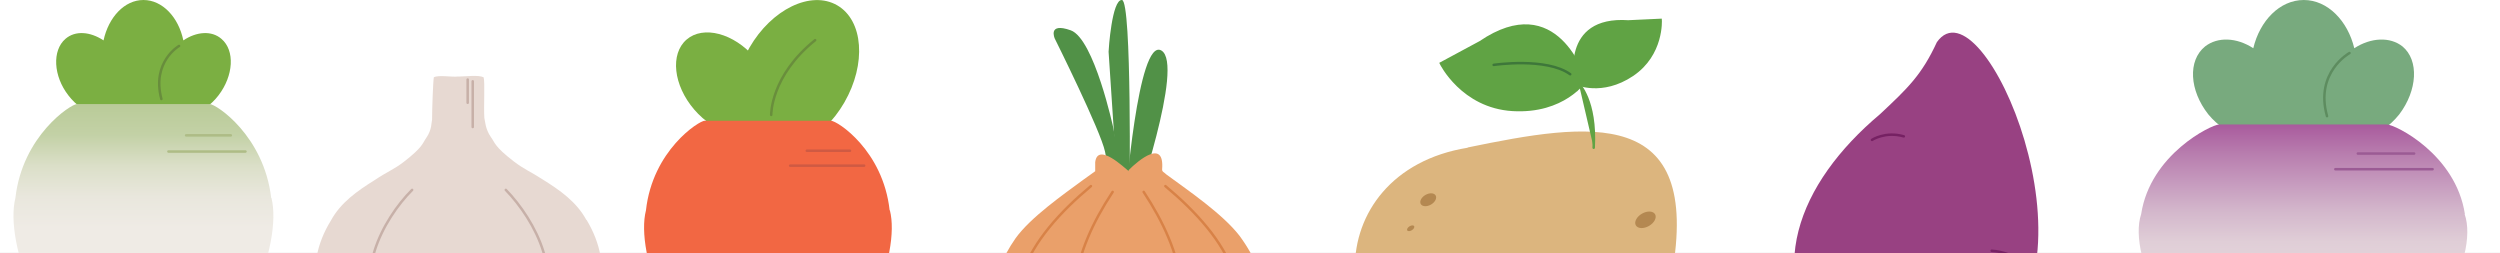
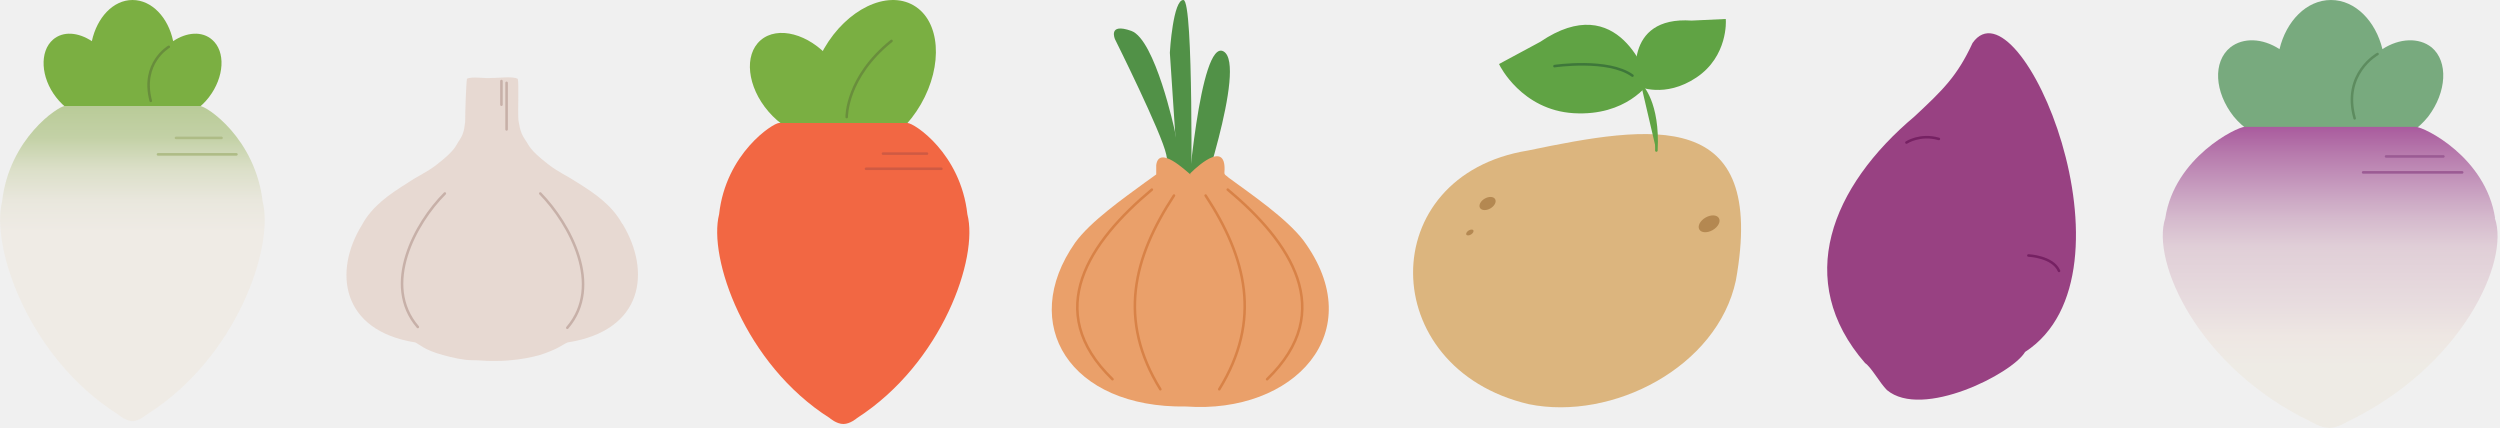
- <svg xmlns="http://www.w3.org/2000/svg" version="1.1" viewBox="0 0 990 100">
+ <svg xmlns="http://www.w3.org/2000/svg" version="1.1" viewBox="0 0 971.7 166.3">
  <defs>
    <style>
      .cls-1 {
+         stroke: #5d8c5f;
+       }
+ 
+       .cls-1, .cls-2, .cls-3, .cls-4, .cls-5, .cls-6, .cls-7, .cls-8, .cls-9, .cls-10, .cls-11, .cls-12 {
+         stroke-miterlimit: 10;
+       }
+ 
+       .cls-1, .cls-2, .cls-4, .cls-5, .cls-6, .cls-7, .cls-8, .cls-9, .cls-10, .cls-11, .cls-12 {
+         stroke-linecap: round;
+       }
+ 
+       .cls-1, .cls-2, .cls-4, .cls-5, .cls-6, .cls-7, .cls-9, .cls-10, .cls-11, .cls-12 {
+         fill: none;
+       }
+ 
+       .cls-2 {
+         stroke: #aebc86;
+       }
+ 
+       .cls-13 {
+         fill: #7baf42;
+       }
+ 
+       .cls-14 {
        fill: url(#linear-gradient-2);
      }

-       .cls-2 {
-         stroke: #5d8c5f;
-       }
- 
-       .cls-2, .cls-3, .cls-4, .cls-5, .cls-6, .cls-7, .cls-8, .cls-9, .cls-10, .cls-11, .cls-12, .cls-13 {
-         stroke-miterlimit: 10;
-       }
- 
-       .cls-2, .cls-3, .cls-4, .cls-5, .cls-7, .cls-8, .cls-9, .cls-10, .cls-11, .cls-12 {
-         fill: none;
-       }
- 
-       .cls-2, .cls-3, .cls-4, .cls-5, .cls-7, .cls-8, .cls-9, .cls-10, .cls-11, .cls-12, .cls-13 {
-         stroke-linecap: round;
-       }
- 
-       .cls-3 {
-         stroke: #c7b0a8;
-       }
- 
-       .cls-4 {
-         stroke: #9b5b94;
-       }
- 
-       .cls-14 {
-         fill: #fff;
-       }
- 
-       .cls-15 {
-         fill: #984182;
-       }
- 
-       .cls-5 {
-         stroke: #688d3c;
-       }
- 
-       .cls-6, .cls-13 {
+       .cls-3, .cls-8 {
        fill: #60a344;
        stroke: #60a344;
      }

+       .cls-4 {
+         stroke: #d88247;
+       }
+ 
+       .cls-5 {
+         stroke: #762163;
+       }
+ 
+       .cls-15 {
+         fill: #78aa7e;
+       }
+ 
+       .cls-6 {
+         stroke: #698e3c;
+       }
+ 
+       .cls-7 {
+         stroke: #cf5a43;
+       }
+ 
      .cls-16 {
-         fill: #e7d9d2;
-       }
- 
-       .cls-7 {
-         stroke: #d88247;
-       }
- 
-       .cls-8 {
-         stroke: #aebc86;
-       }
- 
-       .cls-17 {
-         fill: #78aa7e;
-       }
- 
-       .cls-18 {
-         fill: #eaa06a;
-       }
- 
-       .cls-19 {
-         fill: #7aaf42;
-       }
- 
-       .cls-20 {
-         fill: #f26743;
+         fill: #519147;
      }

      .cls-9 {
-         stroke: #698e3c;
-       }
- 
-       .cls-21 {
-         fill: #7baf42;
-       }
- 
-       .cls-22 {
-         fill: #b48851;
+         stroke: #9b5b94;
      }

      .cls-10 {
        stroke: #3e773a;
      }

+       .cls-11 {
+         stroke: #688d3c;
+       }
+ 
+       .cls-17 {
+         fill: #e7d9d2;
+       }
+ 
+       .cls-18 {
+         fill: #b48851;
+       }
+ 
+       .cls-19 {
+         fill: #984182;
+       }
+ 
+       .cls-12 {
+         stroke: #c7b0a8;
+       }
+ 
+       .cls-20 {
+         fill: #eaa06a;
+       }
+ 
+       .cls-21 {
+         fill: #dcb57e;
+       }
+ 
+       .cls-22 {
+         fill: #f26743;
+       }
+ 
      .cls-23 {
-         fill: #519147;
-       }
- 
-       .cls-11 {
-         stroke: #762163;
+         fill: url(#linear-gradient);
      }

      .cls-24 {
-         fill: #dcb57e;
-       }
- 
-       .cls-12 {
-         stroke: #cf5a43;
-       }
- 
-       .cls-25 {
-         fill: url(#linear-gradient);
+         fill: #7aaf42;
      }
    </style>
-     <linearGradient id="linear-gradient" x1="912.1" y1="-1658.2" x2="912.1" y2="-1541.3" gradientTransform="translate(0 -1492.2) scale(1 -1)" gradientUnits="userSpaceOnUse">
+     <linearGradient id="linear-gradient" x1="905.7" y1="-2570.2" x2="905.7" y2="-2453.2" gradientTransform="translate(0 -2404.2) scale(1 -1)" gradientUnits="userSpaceOnUse">
      <stop offset=".2" stop-color="#eeebe5" />
      <stop offset=".3" stop-color="#eee7e3" />
      <stop offset=".4" stop-color="#e8dddf" />
      <stop offset=".6" stop-color="#e0ced7" />
      <stop offset=".7" stop-color="#d4b8cc" />
      <stop offset=".8" stop-color="#c69bbe" />
      <stop offset=".9" stop-color="#b87dae" />
      <stop offset="1" stop-color="#a95a9d" />
      <stop offset="1" stop-color="#a8599d" />
    </linearGradient>
-     <linearGradient id="linear-gradient-2" x1="56.8" y1="163.6" x2="56.8" y2="41.2" gradientUnits="userSpaceOnUse">
+     <linearGradient id="linear-gradient-2" x1="51.5" y1="761.7" x2="51.5" y2="639.2" gradientTransform="translate(0 -598)" gradientUnits="userSpaceOnUse">
      <stop offset=".6" stop-color="#efebe5" />
      <stop offset=".7" stop-color="#e9e7dd" />
      <stop offset=".8" stop-color="#dbdfc8" />
      <stop offset=".9" stop-color="#c3d1a6" />
      <stop offset="1" stop-color="#b9cb98" />
    </linearGradient>
  </defs>
  <g>
    <g id="Layer_1">
-       <rect class="cls-14" width="990" height="100" />
-       <g>
-         <g>
-           <ellipse class="cls-19" cx="315.5" cy="29.7" rx="31.9" ry="21.7" transform="translate(132.1 288.1) rotate(-60)" />
-           <ellipse class="cls-19" cx="287" cy="33.3" rx="15.8" ry="23" transform="translate(47.6 195) rotate(-40.7)" />
-         </g>
-         <g>
-           <path class="cls-20" d="M352.3,83.3c-2.6-23.7-20.7-35.5-23.3-35.5h-49.9c-2.3,0-20.7,11.8-23.3,35.5-4.3,16.8,9.9,58.2,43,79.2,0,0,2.6,2.3,5.3,2.3s5.3-2.3,5.3-2.3c33.2-21.4,47.3-62.4,43-79.2Z" />
+       <g>
+         <g>
+           <ellipse class="cls-24" cx="339.2" cy="29.7" rx="31.9" ry="21.7" transform="translate(143.8 308.6) rotate(-60)" />
+           <ellipse class="cls-24" cx="310.6" cy="33.1" rx="15.8" ry="23" transform="translate(53.6 210.5) rotate(-40.7)" />
+         </g>
+         <g>
+           <path class="cls-22" d="M376,83.3c-2.6-23.7-20.7-35.5-23.3-35.5h-49.9c-2.3,0-20.7,11.8-23.3,35.5-4.3,16.8,9.9,58.2,43,79.2,0,0,2.6,2.3,5.3,2.3s5.3-2.3,5.3-2.3c33.2-21.4,47.3-62.4,42.9-79.2h0Z" />
          <g>
-             <line class="cls-12" x1="319.5" y1="59.7" x2="336.6" y2="59.7" />
-             <line class="cls-12" x1="312.9" y1="65.6" x2="342.2" y2="65.6" />
+             <line class="cls-7" x1="343.2" y1="59.7" x2="360.3" y2="59.7" />
+             <line class="cls-7" x1="336.6" y1="65.6" x2="365.9" y2="65.6" />
          </g>
        </g>
-         <path class="cls-9" d="M305.4,45.5s-.3-15.4,17.4-29.6" />
-       </g>
-       <g>
-         <path class="cls-16" d="M232.2,87.1c-3.9-7.2-10.5-11.8-17.4-16.1-4.6-3-7.2-3.9-11.5-7.2-7.6-5.9-7.2-7.2-8.9-9.5-2.3-3.3-2.3-6.6-2.6-7.6-.3-4.3.3-14.5-.3-16.1-2-1-7.2-.3-9.5-.3h-.7c-2.3.3-7.6-.7-9.5.3-.3,1.6-.7,12.5-.7,16.8-.3,1,0,3.9-2.3,7.2-1.6,2.3-1.3,3.6-8.9,9.5-3.9,3-6.6,3.9-11.5,7.2-6.9,4.3-13.5,8.9-17.4,16.1-11.2,18.1-8.2,41.1,20.7,45.7,1.6.7,3.6,3,10.8,4.9,3.6,1,7.9,2,11.2,2s4.9.3,7.6.3,4.9,0,7.6-.3c3.6-.3,7.6-1,11.2-2,7.2-2.3,9.2-4.3,10.8-4.9,29.6-4.6,32.5-27.6,21.4-46Z" />
-         <path class="cls-3" d="M163.2,75.2c-11.5,11.5-24.6,35.5-10.5,51.9" />
-         <path class="cls-3" d="M200.3,75.2c11.5,11.8,24.6,35.8,10.5,52.2" />
-         <line class="cls-3" x1="185.2" y1="31.5" x2="185.2" y2="40.7" />
-         <line class="cls-3" x1="187.2" y1="32.2" x2="187.2" y2="50.3" />
-       </g>
-       <g>
-         <g>
-           <path class="cls-24" d="M581.2,58.5c-59.9,9.7-59.3,84.6.3,98.6,32.5,6.6,73.3-14.4,80.5-48.1,12.2-67.7-32.8-60.5-80.8-50.6Z" />
-           <ellipse class="cls-22" cx="565.6" cy="79.1" rx="3.4" ry="2.2" transform="translate(36.2 293.4) rotate(-30)" />
-           <ellipse class="cls-22" cx="558.8" cy="90.6" rx="1.6" ry=".9" transform="translate(37.5 311.5) rotate(-32.2)" />
-           <ellipse class="cls-22" cx="651.6" cy="87" rx="4.4" ry="2.8" transform="translate(43.8 337.5) rotate(-30)" />
-         </g>
-         <path class="cls-6" d="M627.7,32c-.6-1.6-11.2-35.9-41.5-15.3l-15.6,8.4s8.4,17.2,28.4,18.4c20.3,1.2,28.7-11.5,28.7-11.5Z" />
-         <path class="cls-6" d="M624.2,33.2c-.3-.9-5.9-26.5,20.6-24.7l12.8-.6s.9,13.7-11.2,21.8-22.2,3.4-22.2,3.4Z" />
-         <path class="cls-13" d="M625.2,33.2s6.9,6.6,5.9,25.3" />
-         <path class="cls-10" d="M591.5,25.7s20.9-3.1,30.3,3.7" />
-       </g>
-       <g>
-         <path class="cls-15" d="M725.2,141.1c-27.8-32-13.3-68.5,19.3-95.9,10.9-10.2,16.5-15.5,22.5-28.5,18.3-26,67.4,89.6,20.4,120.1-4.9,8.4-40,26.3-53.7,14.8-2.8-2.8-6-8.8-8.4-10.5Z" />
-         <path class="cls-11" d="M788.7,99.3s9.5.4,11.9,6" />
-         <path class="cls-11" d="M741.3,55.4s5.3-3.5,12.6-1.4" />
-       </g>
-       <g>
-         <path class="cls-17" d="M951.4,18.4c-4.9-3.9-12.5-3.6-19.1.7-2.6-10.8-10.5-19.1-20-19.1s-17.4,8.2-20,19.1c-6.6-4.3-14.1-4.6-19.1-.7-6.9,5.6-6.2,17.4,1.3,26.9,7.6,9.2,19.4,12.2,26,6.9,1-.7,1.6-1.6,2.3-2.3,3,2,5.9,3,9.5,3s6.6-1,9.5-3c.7,1,1.3,1.6,2.3,2.3,6.9,5.6,18.4,2.6,26-6.9,7.2-9.5,7.9-21.4,1.3-26.9Z" />
-         <path class="cls-25" d="M976.1,84.8c-3.6-23.7-27.6-35.5-30.9-35.5h-66.4c-3,0-27.3,11.8-30.9,35.5-5.6,16.8,12.8,58.2,56.8,79.2,0,0,3.6,2.3,6.9,2.3s6.9-2.3,6.9-2.3c44.7-21.4,63.4-62.4,57.5-79.2Z" />
-         <line class="cls-4" x1="933.7" y1="60.8" x2="956" y2="60.8" />
-         <line class="cls-4" x1="924.8" y1="67" x2="963.3" y2="67" />
-         <path class="cls-2" d="M930.4,21s-13.8,7.6-8.9,25" />
-       </g>
-       <g>
-         <path class="cls-21" d="M87.7,15.4c-3.9-3.4-9.9-2.9-15.1.6-1.9-9.2-8.3-16-15.8-16s-13.8,6.8-15.8,16c-5.3-3.5-11.2-4-15.1-.6-5.3,4.6-4.8,14.7,1.2,22.4,6,7.8,15.2,10.3,20.6,5.7.7-.6,1.2-1.2,1.7-2,2.2,1.5,4.7,2.4,7.4,2.4s5.2-.9,7.4-2.4c.5.7,1.1,1.4,1.7,2,5.3,4.6,14.6,2.1,20.6-5.7,6-7.8,6.6-17.8,1.2-22.4Z" />
-         <path class="cls-1" d="M107.4,78.4c-2.9-24.7-21.8-37.2-24.4-37.2H30.5c-2.4,0-21.6,12.5-24.4,37.2-4.4,17.5,10.2,60.7,45.1,82.7.1,0,2.8,2.5,5.6,2.6,2.8-.1,5.5-2.6,5.6-2.6,34.9-22,49.5-65.1,45.1-82.7Z" />
-         <line class="cls-8" x1="73.7" y1="53.6" x2="91.4" y2="53.6" />
-         <line class="cls-8" x1="66.7" y1="60" x2="97.2" y2="60" />
-         <path class="cls-5" d="M70.9,18.2s-10.9,6.3-7,21" />
-       </g>
-       <g id="Layer_1-2" data-name="Layer_1">
+         <path class="cls-6" d="M329.1,45.5s-.3-15.4,17.4-29.6" />
+       </g>
+       <g>
+         <path class="cls-17" d="M241.9,87.1c-3.9-7.2-10.5-11.8-17.4-16.1-4.6-3-7.2-3.9-11.5-7.2-7.6-5.9-7.2-7.2-8.9-9.5-2.3-3.3-2.3-6.6-2.6-7.6-.3-4.3.3-14.5-.3-16.1-2-1-7.2-.3-9.5-.3h-.7c-2.3.3-7.6-.7-9.5.3-.3,1.6-.7,12.5-.7,16.8-.3,1,0,3.9-2.3,7.2-1.6,2.3-1.3,3.6-8.9,9.5-3.9,3-6.6,3.9-11.5,7.2-6.9,4.3-13.5,8.9-17.4,16.1-11.2,18.1-8.2,41.1,20.7,45.7,1.6.7,3.6,3,10.8,4.9,3.6,1,7.9,2,11.2,2s4.9.3,7.6.3,4.9,0,7.6-.3c3.6-.3,7.6-1,11.2-2,7.2-2.3,9.2-4.3,10.8-4.9,29.6-4.6,32.5-27.6,21.4-46h-.1Z" />
+         <path class="cls-12" d="M172.9,75.2c-11.5,11.5-24.6,35.5-10.5,51.9" />
+         <path class="cls-12" d="M210,75.2c11.5,11.8,24.6,35.8,10.5,52.2" />
+         <line class="cls-12" x1="194.9" y1="31.5" x2="194.9" y2="40.7" />
+         <line class="cls-12" x1="196.9" y1="32.2" x2="196.9" y2="50.3" />
+       </g>
+       <g>
+         <g>
+           <path class="cls-21" d="M593.9,58.5c-59.9,9.7-59.3,84.6.3,98.6,32.5,6.6,73.3-14.4,80.5-48.1,12.2-67.7-32.8-60.5-80.8-50.5h0Z" />
+           <ellipse class="cls-18" cx="578.2" cy="79.1" rx="3.4" ry="2.2" transform="translate(37.9 299.7) rotate(-30)" />
+           <ellipse class="cls-18" cx="571.3" cy="90.4" rx="1.6" ry=".9" transform="translate(39.7 318.3) rotate(-32.2)" />
+           <ellipse class="cls-18" cx="664.3" cy="87" rx="4.4" ry="2.8" transform="translate(45.5 343.8) rotate(-30)" />
+         </g>
+         <path class="cls-3" d="M640.4,32c-.6-1.6-11.2-35.9-41.5-15.3l-15.6,8.4s8.4,17.2,28.4,18.4c20.3,1.2,28.7-11.5,28.7-11.5h0Z" />
+         <path class="cls-3" d="M636.9,33.2c-.3-.9-5.9-26.5,20.6-24.7l12.8-.6s.9,13.7-11.2,21.8c-12.1,8.1-22.2,3.4-22.2,3.4h0Z" />
+         <path class="cls-8" d="M637.9,33.2s6.9,6.6,5.9,25.3" />
+         <path class="cls-10" d="M604.2,25.7s20.9-3.1,30.3,3.7" />
+       </g>
+       <g>
+         <path class="cls-19" d="M724.9,141.1c-27.8-32-13.3-68.5,19.3-95.9,10.9-10.2,16.5-15.5,22.5-28.5,18.3-26,67.4,89.6,20.4,120.1-4.9,8.4-40,26.3-53.7,14.8-2.8-2.8-6-8.8-8.5-10.5h0Z" />
+         <path class="cls-5" d="M788.4,99.3s9.5.4,11.9,6" />
+         <path class="cls-5" d="M741,55.4s5.3-3.5,12.6-1.4" />
+       </g>
+       <g>
+         <path class="cls-15" d="M945.1,18.4c-4.9-3.9-12.5-3.6-19.1.7-2.6-10.8-10.5-19.1-20-19.1s-17.4,8.2-20,19.1c-6.6-4.3-14.1-4.6-19.1-.7-6.9,5.6-6.2,17.4,1.3,26.9,7.6,9.2,19.4,12.2,26,6.9,1-.7,1.6-1.6,2.3-2.3,3,2,5.9,3,9.5,3s6.6-1,9.5-3c.7,1,1.3,1.6,2.3,2.3,6.9,5.6,18.4,2.6,26-6.9,7.2-9.5,7.9-21.4,1.3-26.9Z" />
+         <path class="cls-23" d="M969.8,84.8c-3.6-23.7-27.6-35.5-30.9-35.5h-66.4c-3,0-27.3,11.8-30.9,35.5-5.6,16.8,12.8,58.2,56.8,79.2,0,0,3.6,2.3,6.9,2.3s6.9-2.3,6.9-2.3c44.7-21.4,63.4-62.4,57.5-79.2h.1Z" />
+         <line class="cls-9" x1="927.4" y1="60.8" x2="949.7" y2="60.8" />
+         <line class="cls-9" x1="918.5" y1="67" x2="957" y2="67" />
+         <path class="cls-1" d="M924.1,21s-13.8,7.6-8.9,25" />
+       </g>
+       <g>
+         <path class="cls-13" d="M82.4,15.4c-3.9-3.4-9.9-2.9-15.1.6C65.4,6.8,59,0,51.5,0s-13.8,6.8-15.8,16c-5.3-3.5-11.2-4-15.1-.6-5.3,4.6-4.8,14.7,1.2,22.4,6,7.8,15.2,10.3,20.6,5.7.7-.6,1.2-1.2,1.7-2,2.2,1.5,4.7,2.4,7.4,2.4s5.2-.9,7.4-2.4c.5.7,1.1,1.4,1.7,2,5.3,4.6,14.6,2.1,20.6-5.7s6.6-17.8,1.2-22.4Z" />
+         <path class="cls-14" d="M102.1,78.4c-2.9-24.7-21.8-37.2-24.4-37.2H25.2c-2.4,0-21.6,12.5-24.4,37.2-4.4,17.5,10.2,60.7,45.1,82.7,0,0,2.8,2.5,5.6,2.6,2.8-.1,5.5-2.6,5.6-2.6,34.9-22,49.5-65.1,45-82.7h0Z" />
+         <line class="cls-2" x1="68.4" y1="53.6" x2="86.1" y2="53.6" />
+         <line class="cls-2" x1="61.4" y1="60" x2="91.9" y2="60" />
+         <path class="cls-11" d="M65.6,18.2s-10.9,6.3-7,21" />
+       </g>
+       <g id="Layer_1-2">
        <g>
          <g>
-             <path class="cls-23" d="M440.6,82s-1.3-13.6-3-21.9c-1.7-8.3-19.9-44.8-19.9-44.8,0,0-3-6.6,6.3-3.3,9.3,3.3,16.9,38.8,16.9,38.8,0,0,5.3,27.5,4,30.9s-4,0-4,0l-.3.3Z" />
-             <path class="cls-23" d="M443.3,84.9s-4.3-63.7-4.3-64.4S440.3-.3,444.3,0c4,.3,3,79,3,79v6s-4,0-4,0Z" />
-             <path class="cls-23" d="M445.6,81c0-1,5-66.4,14.3-61s-10.9,63.4-10.9,63.4" />
+             <path class="cls-16" d="M456.3,82s-1.3-13.6-3-21.9-19.9-44.8-19.9-44.8c0,0-3-6.6,6.3-3.3s16.9,38.8,16.9,38.8c0,0,5.3,27.5,4,30.9s-4,0-4,0l-.3.3Z" />
+             <path class="cls-16" d="M459,84.9s-4.3-63.7-4.3-64.4,1.3-20.8,5.3-20.5,3,79,3,79v6h-4Z" />
+             <path class="cls-16" d="M461.3,81c0-1,5-66.4,14.3-61s-10.9,63.4-10.9,63.4" />
          </g>
          <g>
-             <path class="cls-18" d="M446.9,67.4c4-4,14.3-12.6,13.3-.3,0,1,.7,1,1.7,2,9,6.6,22.2,15.6,28.9,24.2,26.5,35.8-3.6,67.7-45.5,64.7-45.1.7-65.4-31.9-43.1-63.7,6-8.3,18.9-17.3,26.9-23.2,2.7-2,4.3-3,4.6-3.3v-3.6c1-8,11.6,2.3,13.3,3.6" />
-             <path class="cls-7" d="M440.6,76c-15.9,24.2-21.9,48.4-5.3,75.3" />
-             <path class="cls-7" d="M432,73.7c-24.2,20.2-42.8,47.1-15.3,73.7" />
-             <path class="cls-7" d="M452.9,76c15.9,24.2,21.9,48.4,5.3,75.3" />
-             <path class="cls-7" d="M461.5,73.7c24.2,20.2,42.8,47.1,15.3,73.7" />
+             <path class="cls-20" d="M462.6,67.4c4-4,14.3-12.6,13.3-.3,0,1,.7,1,1.7,2,9,6.6,22.2,15.6,28.9,24.2,26.5,35.8-3.6,67.7-45.5,64.7-45.1.7-65.4-31.9-43.1-63.7,6-8.3,18.9-17.3,26.9-23.2,2.7-2,4.3-3,4.6-3.3v-3.6c1-8,11.6,2.3,13.3,3.6" />
+             <path class="cls-4" d="M456.3,76c-15.9,24.2-21.9,48.4-5.3,75.3" />
+             <path class="cls-4" d="M447.7,73.7c-24.2,20.2-42.8,47.1-15.3,73.7" />
+             <path class="cls-4" d="M468.6,76c15.9,24.2,21.9,48.4,5.3,75.3" />
+             <path class="cls-4" d="M477.2,73.7c24.2,20.2,42.8,47.1,15.3,73.7" />
          </g>
        </g>
      </g>
    </g>
  </g>
</svg>
